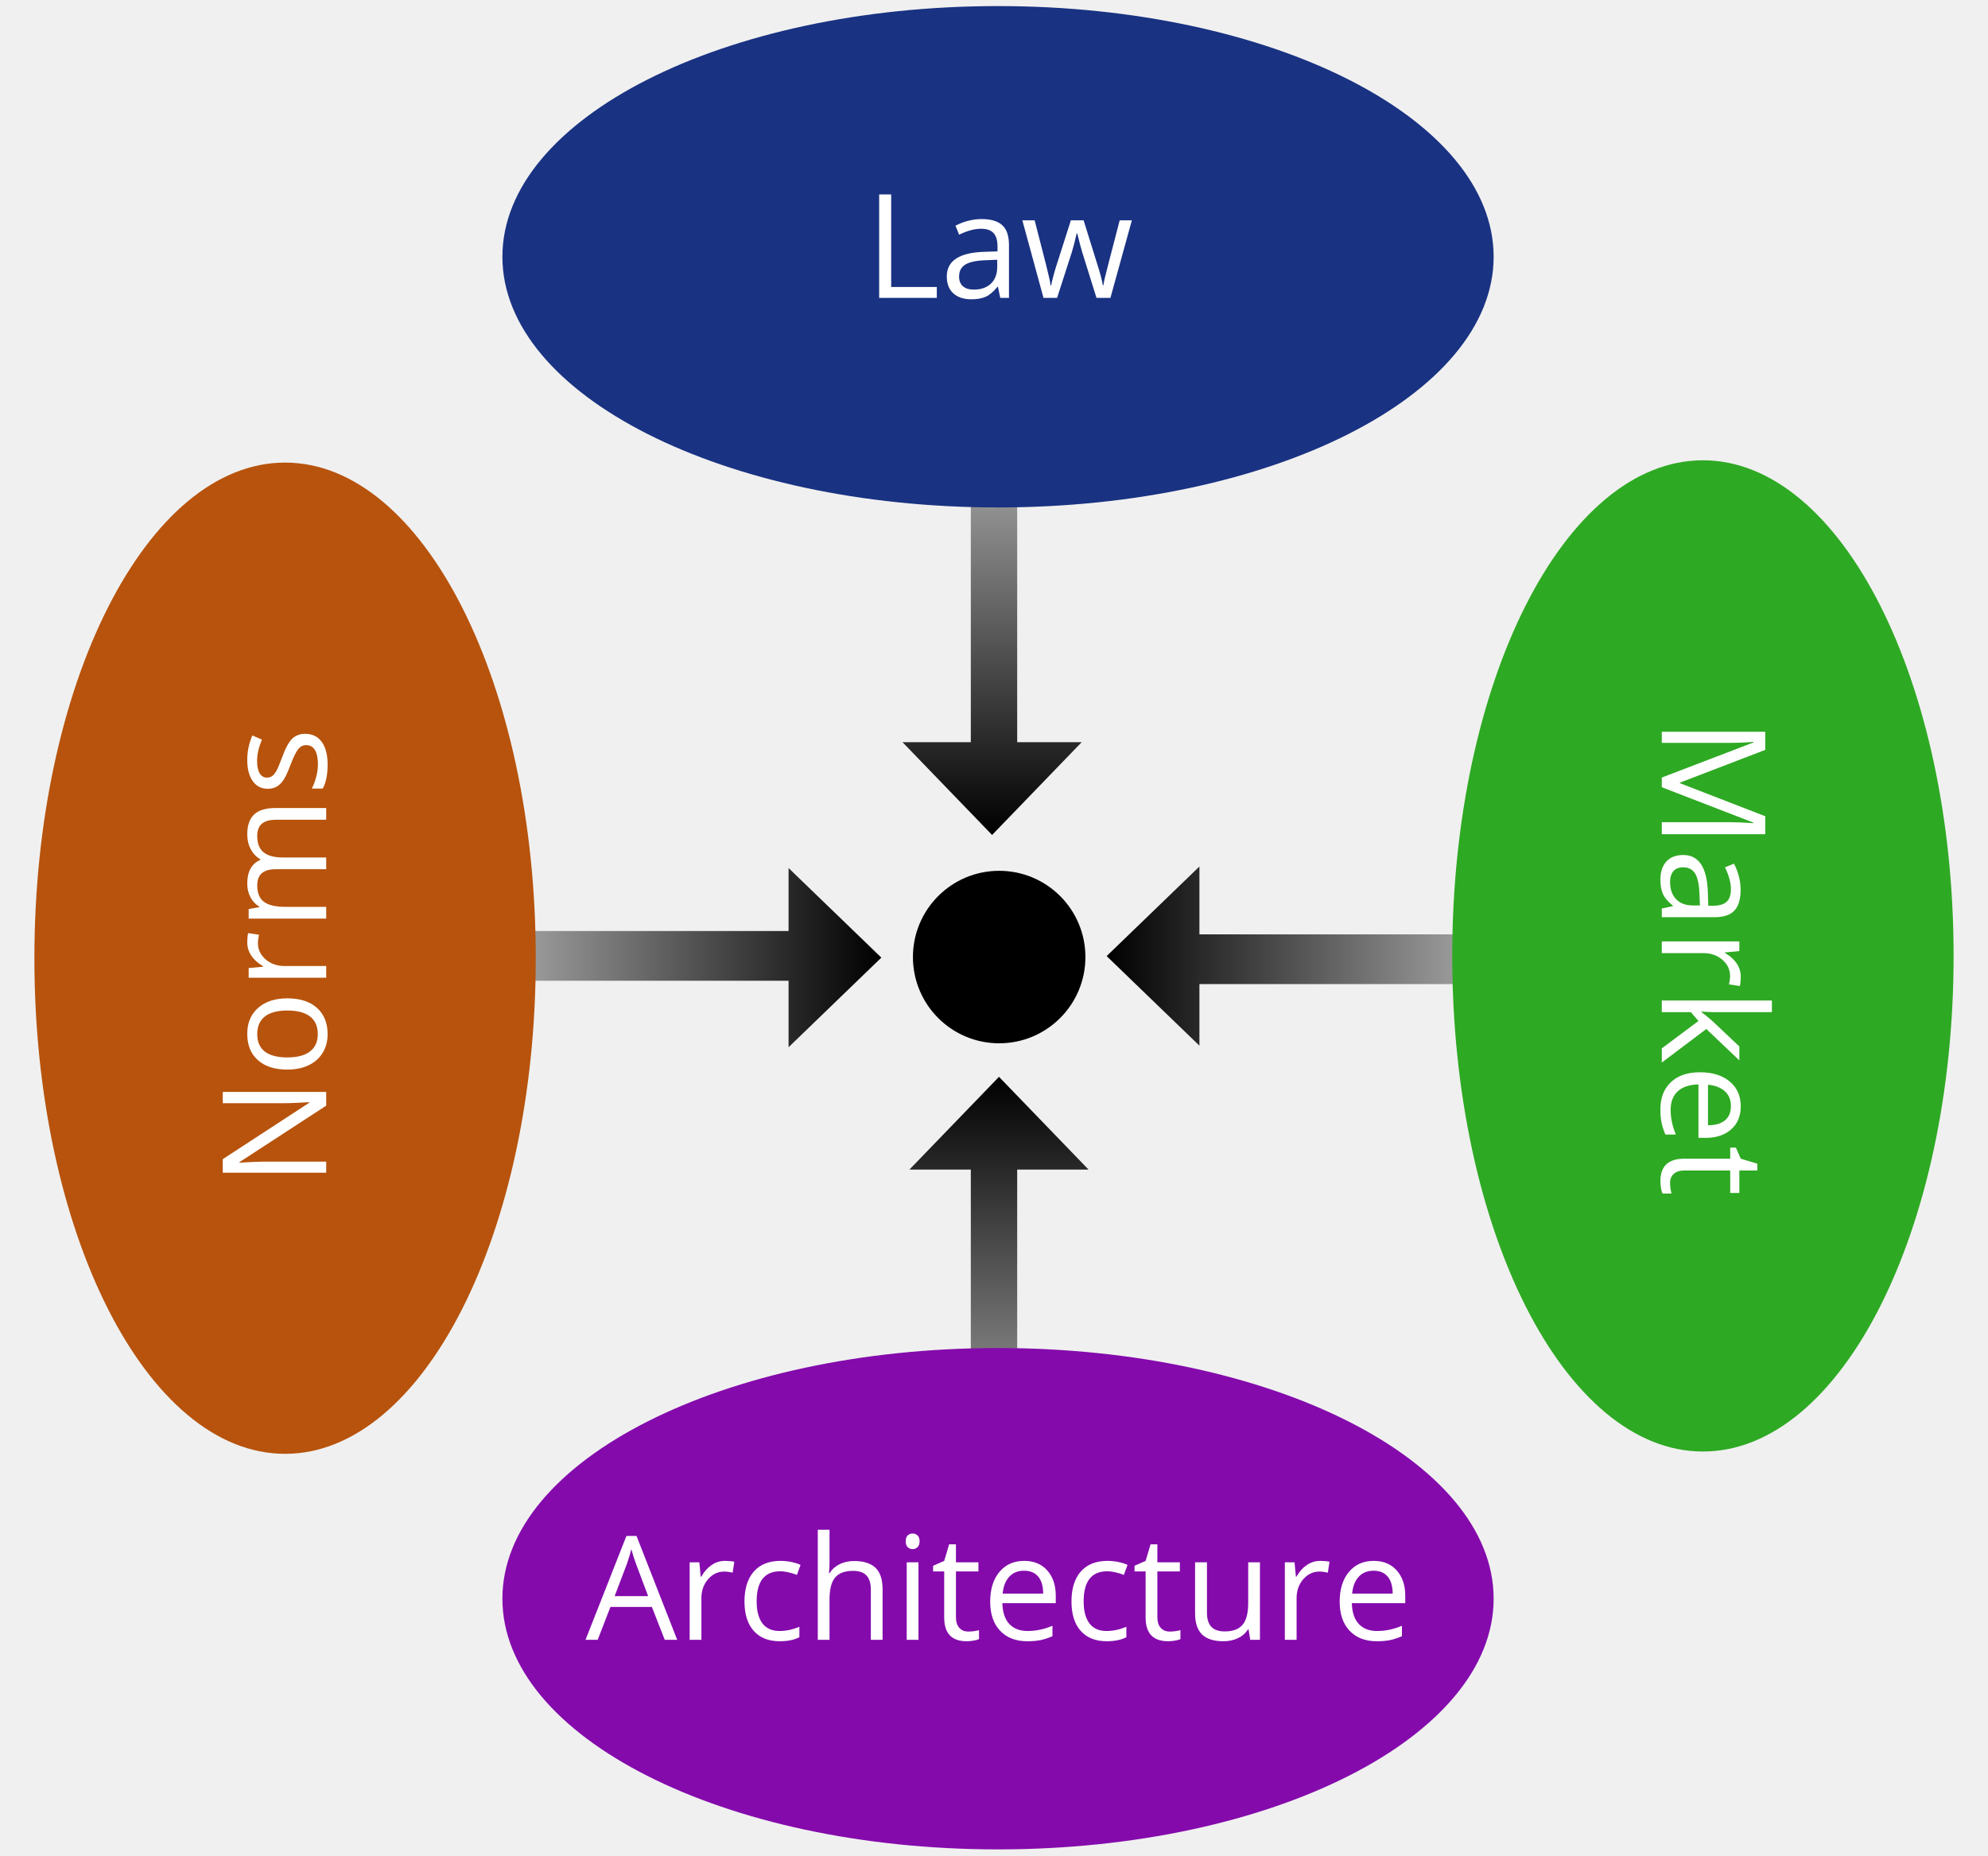
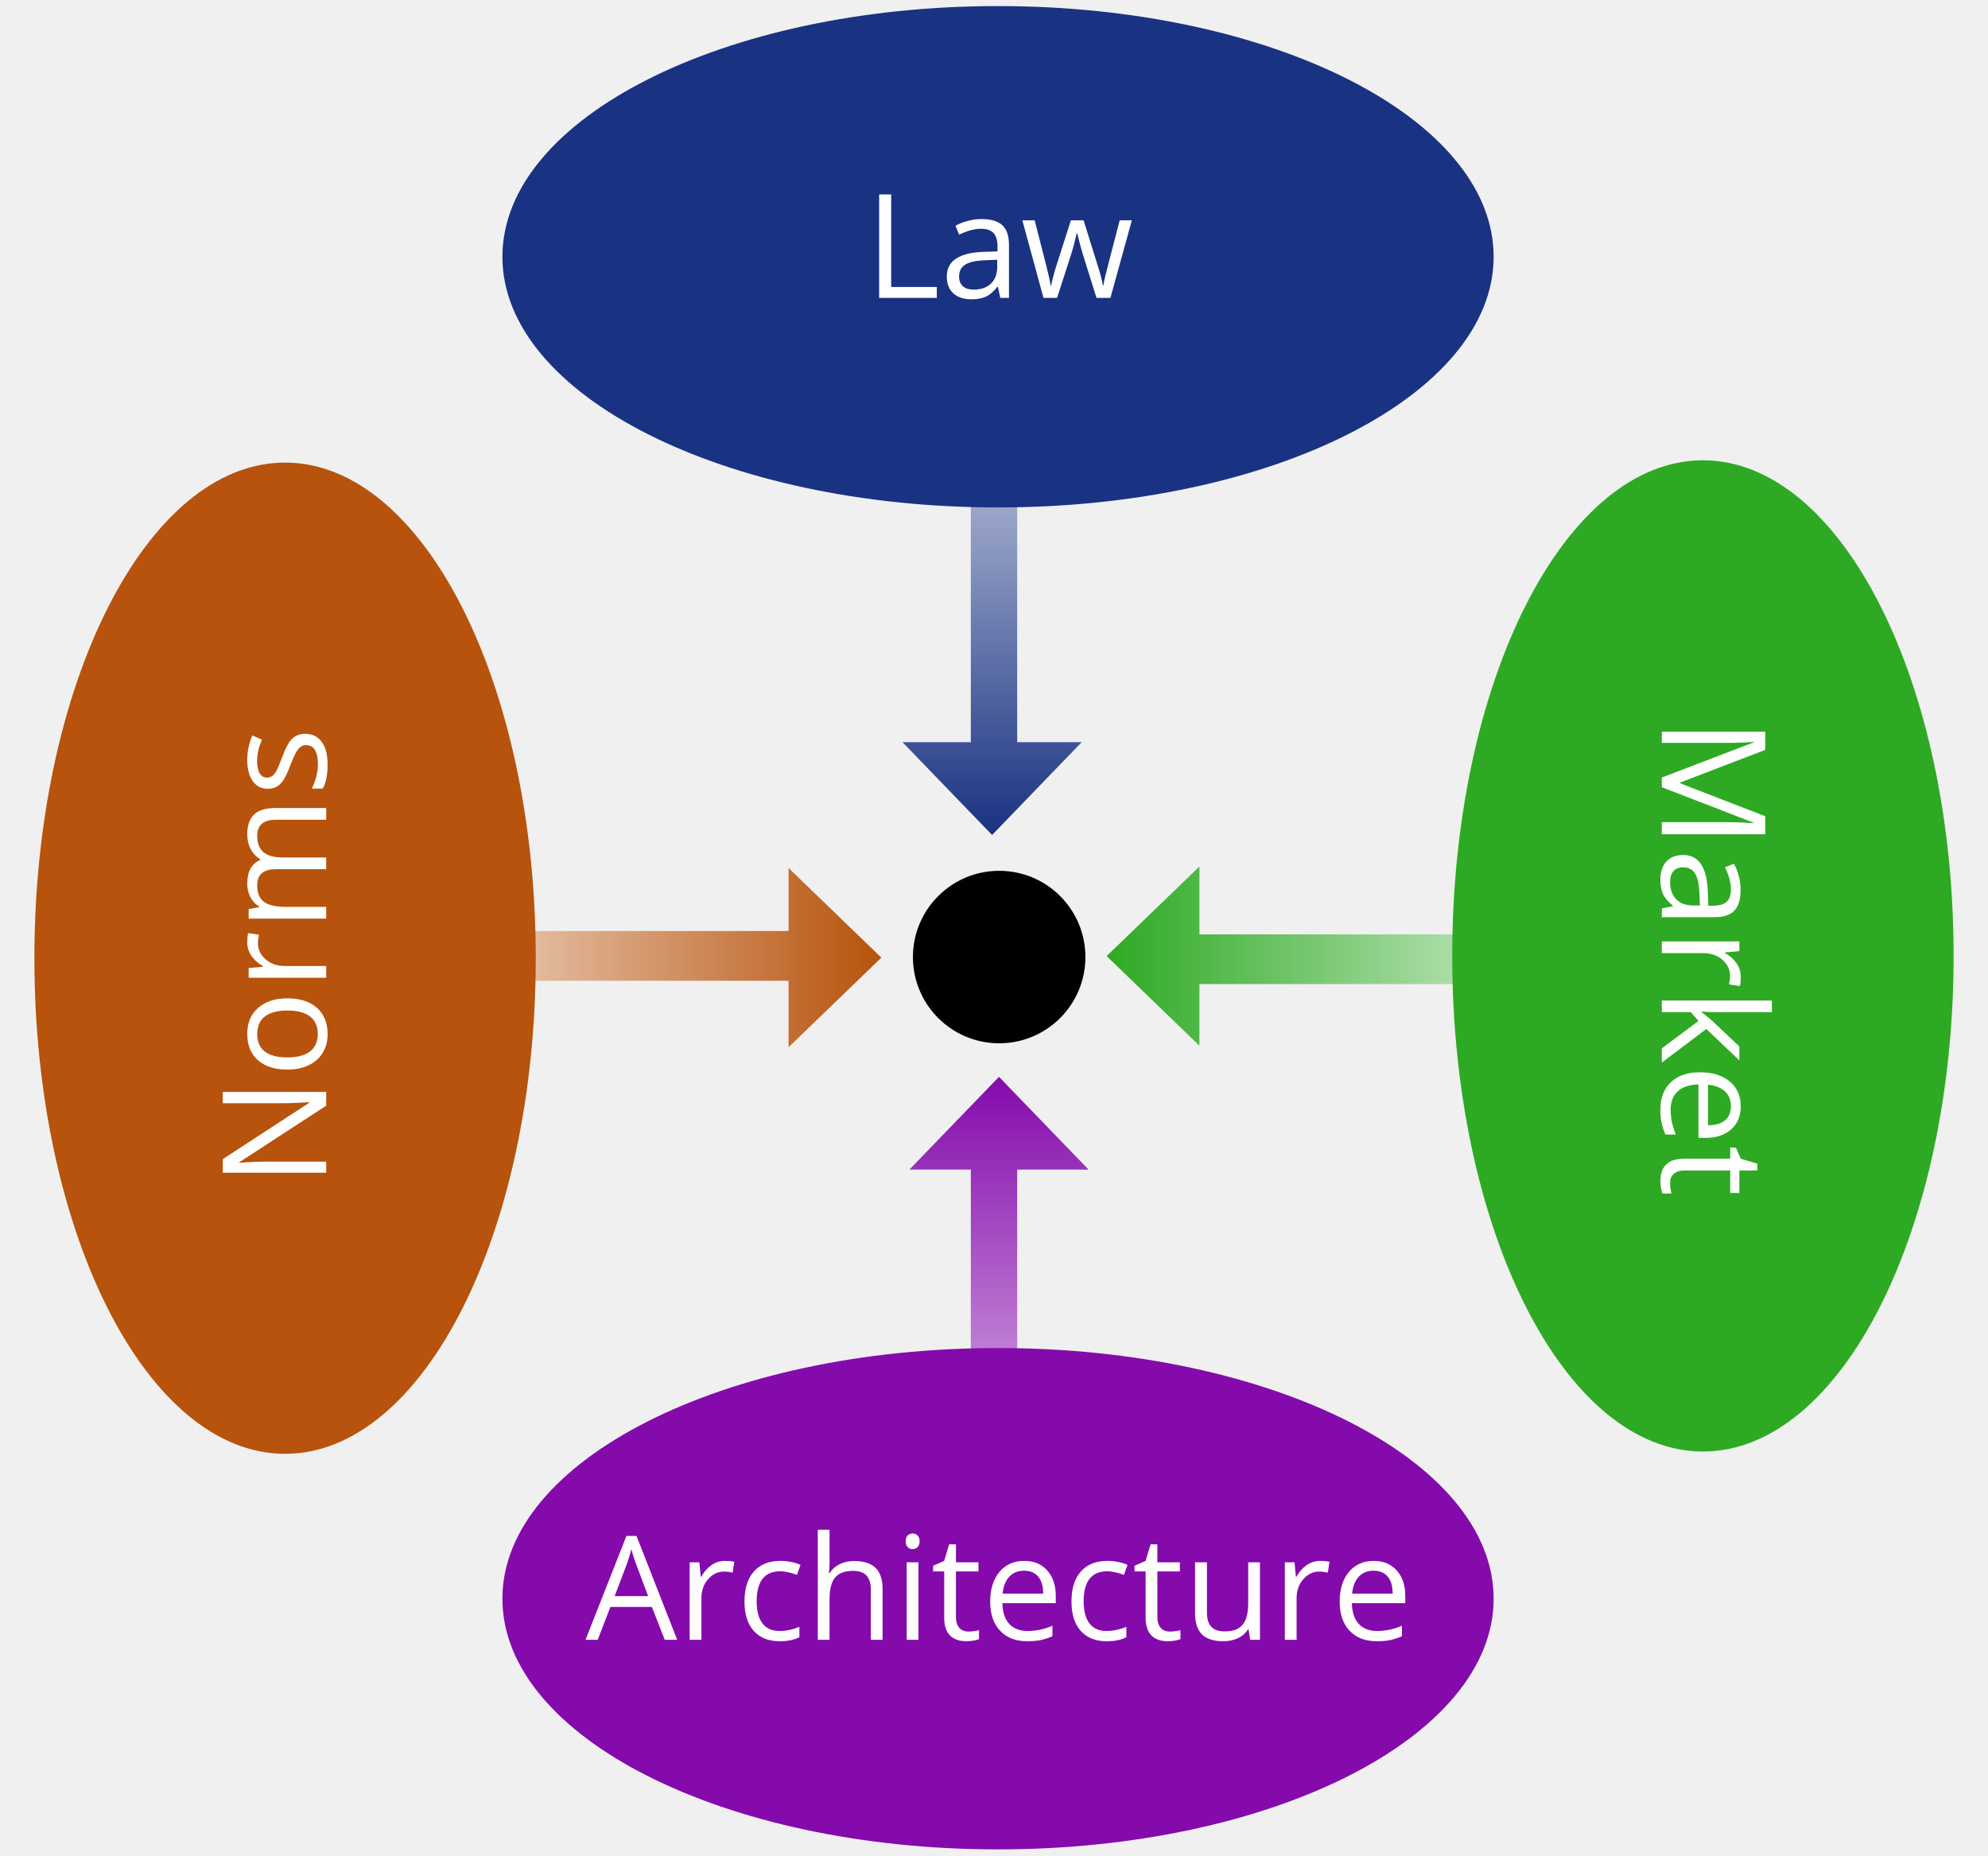
<svg xmlns="http://www.w3.org/2000/svg" version="1.1" id="Layer_1" x="0px" y="0px" width="600px" height="560px" viewBox="0 0 600 560" enable-background="new 0 0 600 560" xml:space="preserve">
  <circle cx="301.561" cy="288.848" r="26.029" />
  <linearGradient id="SVGID_1_" gradientUnits="userSpaceOnUse" x1="91" y1="289.022" x2="266.002" y2="289.022">
    <stop offset="0" style="stop-color:#FFFFFF" />
-     <stop offset="1" style="stop-color:#000000" />
+     <stop offset="1" style="stop-color:#B7530C" />
  </linearGradient>
  <polygon fill="url(#SVGID_1_)" points="266.001,289.022 238,261.984 238,281 91,281 91,296 238,296 238,316.061 " />
  <linearGradient id="SVGID_2_" gradientUnits="userSpaceOnUse" x1="190.445" y1="410.058" x2="365.447" y2="410.058" gradientTransform="matrix(1.192488e-08 -1 1 1.192488e-08 -108.5518 690.4453)">
    <stop offset="0" style="stop-color:#FFFFFF" />
-     <stop offset="1" style="stop-color:#000000" />
+     <stop offset="1" style="stop-color:#840AAC" />
  </linearGradient>
  <polygon fill="url(#SVGID_2_)" points="301.506,324.998 274.468,353 293,353 293,500 307,500 307,353 328.544,353 " />
  <linearGradient id="SVGID_3_" gradientUnits="userSpaceOnUse" x1="73.34" y1="509.994" x2="248.342" y2="509.994" gradientTransform="matrix(-1 0 0 -1 582.3398 798.5508)">
    <stop offset="0" style="stop-color:#FFFFFF" />
-     <stop offset="1" style="stop-color:#000000" />
+     <stop offset="1" style="stop-color:#2EA923" />
  </linearGradient>
  <polygon fill="url(#SVGID_3_)" points="333.998,288.557 362,315.595 362,297 509,297 509,282 362,282 362,261.52 " />
  <linearGradient id="SVGID_4_" gradientUnits="userSpaceOnUse" x1="-30.66" y1="391.022" x2="144.342" y2="391.022" gradientTransform="matrix(-1.192488e-08 1 -1 -1.192488e-08 690.4453 107.6602)">
    <stop offset="0" style="stop-color:#FFFFFF" />
-     <stop offset="1" style="stop-color:#000000" />
+     <stop offset="1" style="stop-color:#193282" />
  </linearGradient>
  <polygon fill="url(#SVGID_4_)" points="299.423,252.002 326.462,224 307,224 307,77 293,77 293,224 272.386,224 " />
  <ellipse fill="#193282" cx="301.214" cy="77.492" rx="149.582" ry="75.657" />
  <g>
    <path fill="#FFFFFF" d="M265.338,89.902V58.686h3.63v27.929h13.772v3.288H265.338z" />
    <path fill="#FFFFFF" d="M301.893,89.902l-0.705-3.331h-0.17c-1.168,1.467-2.332,2.459-3.492,2.979s-2.608,0.779-4.345,0.779   c-2.32,0-4.139-0.598-5.455-1.793c-1.317-1.196-1.975-2.896-1.975-5.104c0-4.726,3.779-7.203,11.338-7.431l3.971-0.128v-1.452   c0-1.836-0.395-3.192-1.185-4.067c-0.79-0.876-2.053-1.313-3.79-1.313c-1.951,0-4.157,0.598-6.62,1.794l-1.089-2.712   c1.153-0.626,2.416-1.117,3.79-1.474c1.374-0.355,2.751-0.533,4.132-0.533c2.79,0,4.858,0.619,6.203,1.857   c1.346,1.238,2.018,3.225,2.018,5.957v15.972H301.893z M293.885,87.404c2.207,0,3.939-0.605,5.199-1.815   c1.26-1.209,1.89-2.903,1.89-5.081v-2.114l-3.545,0.149c-2.818,0.1-4.851,0.537-6.096,1.313c-1.246,0.775-1.869,1.982-1.869,3.619   c0,1.281,0.388,2.256,1.164,2.925C291.405,87.07,292.49,87.404,293.885,87.404z" />
    <path fill="#FFFFFF" d="M330.932,89.902l-4.292-13.729c-0.271-0.84-0.775-2.747-1.516-5.723h-0.171   c-0.569,2.491-1.067,4.413-1.495,5.766l-4.42,13.687h-4.1L308.555,66.5h3.715c1.509,5.88,2.658,10.356,3.448,13.431   c0.79,3.075,1.242,5.146,1.356,6.214h0.171c0.156-0.812,0.409-1.861,0.758-3.149s0.651-2.31,0.907-3.064l4.292-13.431h3.844   l4.185,13.431c0.797,2.448,1.338,4.506,1.623,6.171h0.171c0.057-0.513,0.21-1.303,0.459-2.37s1.732-6.812,4.452-17.231h3.672   l-6.47,23.402H330.932z" />
  </g>
  <ellipse fill="#840AAC" cx="301.214" cy="482.508" rx="149.582" ry="75.658" />
  <g>
    <path fill="#FFFFFF" d="M200.63,494.918l-3.886-9.929h-12.512l-3.844,9.929h-3.672l12.342-31.345h3.053l12.277,31.345H200.63z    M195.612,481.723l-3.63-9.673c-0.47-1.224-0.954-2.726-1.452-4.505c-0.313,1.366-0.762,2.868-1.345,4.505l-3.673,9.673H195.612z" />
    <path fill="#FFFFFF" d="M218.822,471.089c1.039,0,1.971,0.086,2.797,0.256l-0.491,3.289c-0.968-0.214-1.822-0.32-2.562-0.32   c-1.893,0-3.512,0.769-4.857,2.306s-2.018,3.452-2.018,5.744v12.555h-3.544v-23.402h2.925l0.406,4.335h0.171   c0.868-1.523,1.915-2.697,3.139-3.523C216.01,471.502,217.355,471.089,218.822,471.089z" />
    <path fill="#FFFFFF" d="M235.349,495.345c-3.388,0-6.011-1.042-7.868-3.128c-1.858-2.085-2.787-5.035-2.787-8.851   c0-3.914,0.943-6.939,2.829-9.074c1.886-2.136,4.573-3.203,8.061-3.203c1.124,0,2.249,0.121,3.374,0.363s2.007,0.526,2.647,0.854   l-1.089,3.011c-0.783-0.312-1.637-0.572-2.562-0.779c-0.926-0.206-1.744-0.31-2.456-0.31c-4.754,0-7.132,3.032-7.132,9.097   c0,2.875,0.58,5.081,1.74,6.619c1.16,1.537,2.879,2.306,5.157,2.306c1.95,0,3.95-0.42,6-1.26v3.139   C239.697,494.939,237.726,495.345,235.349,495.345z" />
    <path fill="#FFFFFF" d="M262.829,494.918v-15.139c0-1.907-0.434-3.331-1.302-4.271c-0.869-0.939-2.228-1.409-4.078-1.409   c-2.463,0-4.26,0.669-5.392,2.007c-1.132,1.339-1.698,3.53-1.698,6.577v12.234h-3.544v-33.224h3.544v10.057   c0,1.21-0.057,2.214-0.17,3.011h0.213c0.697-1.125,1.69-2.011,2.979-2.658c1.288-0.647,2.758-0.972,4.409-0.972   c2.861,0,5.007,0.68,6.438,2.039c1.43,1.359,2.146,3.52,2.146,6.48v15.267H262.829z" />
    <path fill="#FFFFFF" d="M273.355,465.175c0-0.812,0.199-1.406,0.598-1.783c0.398-0.377,0.896-0.566,1.495-0.566   c0.569,0,1.06,0.192,1.473,0.577c0.413,0.384,0.619,0.975,0.619,1.772c0,0.797-0.207,1.392-0.619,1.782   c-0.413,0.392-0.904,0.588-1.473,0.588c-0.598,0-1.097-0.196-1.495-0.588C273.555,466.566,273.355,465.972,273.355,465.175z    M277.199,494.918h-3.544v-23.402h3.544V494.918z" />
    <path fill="#FFFFFF" d="M292.274,492.42c0.626,0,1.231-0.046,1.814-0.139c0.584-0.093,1.046-0.188,1.388-0.288v2.711   c-0.384,0.186-0.95,0.338-1.698,0.459c-0.747,0.121-1.42,0.182-2.018,0.182c-4.527,0-6.79-2.384-6.79-7.152v-13.922h-3.352v-1.708   l3.352-1.474l1.495-4.996h2.05v5.423h6.79v2.755h-6.79v13.772c0,1.409,0.334,2.491,1.003,3.245   C290.188,492.043,291.106,492.42,292.274,492.42z" />
    <path fill="#FFFFFF" d="M310.038,495.345c-3.459,0-6.188-1.053-8.188-3.16c-2-2.106-3-5.031-3-8.775   c0-3.772,0.929-6.769,2.787-8.989c1.857-2.221,4.352-3.331,7.483-3.331c2.933,0,5.253,0.965,6.961,2.894s2.562,4.473,2.562,7.633   v2.242h-16.121c0.071,2.747,0.766,4.833,2.082,6.256c1.316,1.424,3.171,2.136,5.562,2.136c2.52,0,5.01-0.526,7.473-1.58v3.16   c-1.253,0.541-2.438,0.929-3.555,1.164C312.967,495.228,311.618,495.345,310.038,495.345z M309.078,474.057   c-1.879,0-3.378,0.612-4.495,1.837c-1.117,1.224-1.775,2.918-1.975,5.081h12.234c0-2.234-0.498-3.946-1.494-5.135   C312.352,474.651,310.928,474.057,309.078,474.057z" />
    <path fill="#FFFFFF" d="M334.038,495.345c-3.388,0-6.011-1.042-7.868-3.128c-1.857-2.085-2.787-5.035-2.787-8.851   c0-3.914,0.943-6.939,2.829-9.074c1.887-2.136,4.573-3.203,8.061-3.203c1.125,0,2.249,0.121,3.374,0.363   c1.124,0.242,2.007,0.526,2.647,0.854l-1.089,3.011c-0.783-0.312-1.637-0.572-2.562-0.779c-0.925-0.206-1.743-0.31-2.455-0.31   c-4.755,0-7.132,3.032-7.132,9.097c0,2.875,0.58,5.081,1.74,6.619c1.16,1.537,2.879,2.306,5.156,2.306c1.95,0,3.95-0.42,6-1.26   v3.139C338.387,494.939,336.415,495.345,334.038,495.345z" />
    <path fill="#FFFFFF" d="M353.062,492.42c0.627,0,1.231-0.046,1.815-0.139c0.583-0.093,1.046-0.188,1.388-0.288v2.711   c-0.385,0.186-0.95,0.338-1.697,0.459c-0.748,0.121-1.42,0.182-2.018,0.182c-4.527,0-6.79-2.384-6.79-7.152v-13.922h-3.353v-1.708   l3.353-1.474l1.494-4.996h2.05v5.423h6.79v2.755h-6.79v13.772c0,1.409,0.334,2.491,1.004,3.245   C350.978,492.043,351.896,492.42,353.062,492.42z" />
    <path fill="#FFFFFF" d="M364.272,471.516v15.182c0,1.908,0.435,3.331,1.303,4.271s2.228,1.409,4.078,1.409   c2.448,0,4.238-0.669,5.37-2.007s1.697-3.523,1.697-6.556v-12.299h3.545v23.402h-2.926l-0.513-3.139h-0.191   c-0.727,1.153-1.733,2.036-3.021,2.647c-1.289,0.612-2.758,0.918-4.409,0.918c-2.848,0-4.979-0.676-6.396-2.028   c-1.416-1.352-2.124-3.516-2.124-6.491v-15.31H364.272z" />
    <path fill="#FFFFFF" d="M398.457,471.089c1.039,0,1.972,0.086,2.798,0.256l-0.491,3.289c-0.969-0.214-1.822-0.32-2.562-0.32   c-1.894,0-3.513,0.769-4.857,2.306c-1.346,1.537-2.018,3.452-2.018,5.744v12.555h-3.545v-23.402h2.926l0.405,4.335h0.171   c0.868-1.523,1.914-2.697,3.139-3.523C395.646,471.502,396.991,471.089,398.457,471.089z" />
    <path fill="#FFFFFF" d="M415.518,495.345c-3.459,0-6.188-1.053-8.188-3.16c-2-2.106-3-5.031-3-8.775   c0-3.772,0.93-6.769,2.787-8.989s4.352-3.331,7.483-3.331c2.933,0,5.253,0.965,6.961,2.894s2.562,4.473,2.562,7.633v2.242h-16.121   c0.071,2.747,0.766,4.833,2.082,6.256c1.316,1.424,3.171,2.136,5.562,2.136c2.52,0,5.01-0.526,7.473-1.58v3.16   c-1.253,0.541-2.438,0.929-3.555,1.164C418.446,495.228,417.098,495.345,415.518,495.345z M414.558,474.057   c-1.879,0-3.378,0.612-4.495,1.837c-1.117,1.224-1.775,2.918-1.975,5.081h12.234c0-2.234-0.498-3.946-1.494-5.135   C417.831,474.651,416.407,474.057,414.558,474.057z" />
  </g>
  <ellipse fill="#B7530C" cx="86.039" cy="289.197" rx="75.658" ry="149.583" />
  <g>
    <path fill="#FFFFFF" d="M98.451,329.558v4.143l-26.199,17.06v0.171c3.075-0.228,5.893-0.342,8.456-0.342h17.744v3.353H67.234v-4.1   l26.092-17.018v-0.171c-0.384,0.029-1.619,0.093-3.705,0.192c-2.085,0.1-3.577,0.136-4.473,0.106H67.234v-3.395H98.451z" />
    <path fill="#FFFFFF" d="M86.729,301.309c3.815,0,6.793,0.961,8.936,2.883c2.143,1.921,3.214,4.576,3.214,7.964   c0,2.093-0.491,3.95-1.474,5.573c-0.982,1.622-2.391,2.875-4.228,3.758s-3.985,1.324-6.448,1.324c-3.815,0-6.787-0.954-8.915-2.861   s-3.192-4.556-3.192-7.943c0-3.273,1.089-5.875,3.267-7.804C80.066,302.273,83.013,301.309,86.729,301.309z M86.729,319.138   c2.989,0,5.267-0.598,6.833-1.794c1.566-1.195,2.349-2.953,2.349-5.273s-0.779-4.082-2.338-5.285   c-1.559-1.202-3.84-1.804-6.843-1.804c-2.975,0-5.235,0.602-6.779,1.804c-1.544,1.203-2.317,2.979-2.317,5.327   c0,2.32,0.762,4.071,2.285,5.253C81.44,318.547,83.71,319.138,86.729,319.138z" />
    <path fill="#FFFFFF" d="M74.622,284.419c0-1.039,0.085-1.972,0.256-2.798l3.288,0.491c-0.213,0.969-0.32,1.822-0.32,2.562   c0,1.894,0.769,3.513,2.306,4.857c1.538,1.346,3.452,2.018,5.744,2.018h12.555v3.545H75.049v-2.926l4.334-0.405v-0.171   c-1.523-0.868-2.697-1.914-3.523-3.139C75.035,287.229,74.622,285.885,74.622,284.419z" />
    <path fill="#FFFFFF" d="M98.451,247.415H83.227c-1.865,0-3.263,0.398-4.196,1.195c-0.932,0.798-1.398,2.036-1.398,3.716   c0,2.206,0.634,3.836,1.9,4.89c1.267,1.054,3.217,1.58,5.851,1.58h13.067v3.544H83.227c-1.865,0-3.263,0.399-4.196,1.196   c-0.932,0.797-1.398,2.043-1.398,3.736c0,2.221,0.666,3.847,1.997,4.879s3.512,1.548,6.544,1.548h12.277v3.545H75.049v-2.883   l3.203-0.576v-0.171c-1.139-0.669-2.028-1.612-2.669-2.829c-0.641-1.218-0.961-2.58-0.961-4.089c0-3.658,1.324-6.05,3.972-7.175   v-0.171c-1.224-0.697-2.192-1.708-2.904-3.032c-0.712-1.323-1.068-2.832-1.068-4.526c0-2.647,0.68-4.63,2.039-5.946   c1.36-1.316,3.534-1.976,6.523-1.976h15.267V247.415z" />
    <path fill="#FFFFFF" d="M92.066,221.473c2.178,0,3.858,0.811,5.039,2.434c1.182,1.623,1.772,3.9,1.772,6.833   c0,3.104-0.491,5.523-1.474,7.26h-3.288c0.569-1.125,1.018-2.331,1.345-3.619c0.328-1.288,0.491-2.53,0.491-3.727   c0-1.85-0.295-3.273-0.886-4.271c-0.59-0.996-1.491-1.494-2.701-1.494c-0.911,0-1.69,0.395-2.338,1.185   c-0.647,0.79-1.413,2.331-2.295,4.623c-0.812,2.178-1.52,3.726-2.125,4.645c-0.605,0.918-1.292,1.601-2.061,2.05   c-0.769,0.448-1.687,0.672-2.754,0.672c-1.907,0-3.413-0.775-4.516-2.327c-1.103-1.551-1.655-3.68-1.655-6.384   c0-2.52,0.513-4.982,1.538-7.389l2.882,1.26c-0.968,2.35-1.452,4.478-1.452,6.385c0,1.68,0.263,2.946,0.79,3.801   c0.527,0.854,1.253,1.281,2.178,1.281c0.626,0,1.16-0.16,1.602-0.48s0.861-0.836,1.26-1.548s0.975-2.078,1.729-4.1   c1.011-2.776,2.028-4.651,3.053-5.627C89.227,221.96,90.515,221.473,92.066,221.473z" />
  </g>
  <ellipse fill="#2EA923" cx="513.96" cy="288.502" rx="75.658" ry="149.581" />
  <g>
    <path fill="#FFFFFF" d="M501.551,234.668l27.673-10.591v-0.171c-2.192,0.199-4.798,0.3-7.815,0.3h-19.857v-3.353h31.217v5.466   l-25.751,9.886v0.171l25.751,9.972v5.424h-31.217v-3.63h20.113c2.307,0,4.812,0.1,7.517,0.299v-0.171l-27.63-10.676V234.668z" />
    <path fill="#FFFFFF" d="M501.551,274.191l3.331-0.705v-0.171c-1.467-1.167-2.459-2.331-2.979-3.49   c-0.52-1.161-0.779-2.609-0.779-4.346c0-2.32,0.598-4.139,1.793-5.455c1.196-1.317,2.896-1.976,5.104-1.976   c4.726,0,7.203,3.779,7.431,11.338l0.128,3.972h1.452c1.836,0,3.192-0.395,4.067-1.185c0.876-0.79,1.313-2.054,1.313-3.79   c0-1.95-0.598-4.157-1.794-6.619l2.712-1.089c0.626,1.152,1.117,2.416,1.474,3.79c0.355,1.373,0.533,2.75,0.533,4.131   c0,2.79-0.619,4.858-1.857,6.203c-1.238,1.346-3.225,2.018-5.957,2.018h-15.972V274.191z M504.049,266.185   c0,2.206,0.605,3.939,1.815,5.199c1.209,1.26,2.903,1.89,5.081,1.89h2.114l-0.149-3.545c-0.1-2.818-0.537-4.851-1.313-6.096   c-0.775-1.246-1.982-1.868-3.619-1.868c-1.281,0-2.256,0.388-2.925,1.163C504.383,263.704,504.049,264.789,504.049,266.185z" />
    <path fill="#FFFFFF" d="M525.38,294.796c0,1.039-0.086,1.972-0.256,2.798l-3.289-0.491c0.214-0.969,0.32-1.822,0.32-2.562   c0-1.894-0.769-3.513-2.306-4.857c-1.537-1.346-3.452-2.018-5.744-2.018h-12.555v-3.545h23.402v2.926l-4.335,0.405v0.171   c1.523,0.868,2.697,1.914,3.523,3.139C524.967,291.985,525.38,293.33,525.38,294.796z" />
    <path fill="#FFFFFF" d="M513.529,305.473c0.868,0.612,2.007,1.544,3.416,2.797l8.008,7.559v4.207l-9.972-9.48l-13.431,10.142   v-4.291l11.061-8.264l-2.307-2.669h-8.754v-3.502h33.224v3.502h-17.615c-0.783,0-1.993-0.057-3.63-0.171V305.473z" />
    <path fill="#FFFFFF" d="M501.124,334.81c0-3.459,1.053-6.188,3.16-8.188c2.106-2,5.031-3,8.775-3c3.772,0,6.769,0.93,8.989,2.787   s3.331,4.352,3.331,7.483c0,2.933-0.965,5.253-2.894,6.961s-4.473,2.562-7.633,2.562h-2.242v-16.121   c-2.747,0.071-4.833,0.766-6.256,2.082c-1.424,1.316-2.136,3.171-2.136,5.562c0,2.52,0.526,5.01,1.58,7.473h-3.16   c-0.541-1.253-0.929-2.438-1.164-3.555C501.241,337.738,501.124,336.39,501.124,334.81z M522.412,333.85   c0-1.879-0.612-3.378-1.837-4.495c-1.224-1.117-2.918-1.775-5.081-1.975v12.234c2.234,0,3.946-0.498,5.135-1.494   C521.817,337.123,522.412,335.699,522.412,333.85z" />
    <path fill="#FFFFFF" d="M504.049,357.016c0,0.627,0.046,1.231,0.139,1.815c0.093,0.583,0.188,1.046,0.288,1.388h-2.711   c-0.186-0.385-0.338-0.95-0.459-1.697c-0.121-0.748-0.182-1.42-0.182-2.018c0-4.527,2.384-6.79,7.152-6.79h13.922v-3.353h1.708   l1.474,3.353l4.996,1.494v2.05h-5.423v6.79h-2.755v-6.79h-13.772c-1.409,0-2.491,0.334-3.245,1.004   C504.426,354.931,504.049,355.849,504.049,357.016z" />
  </g>
</svg>
